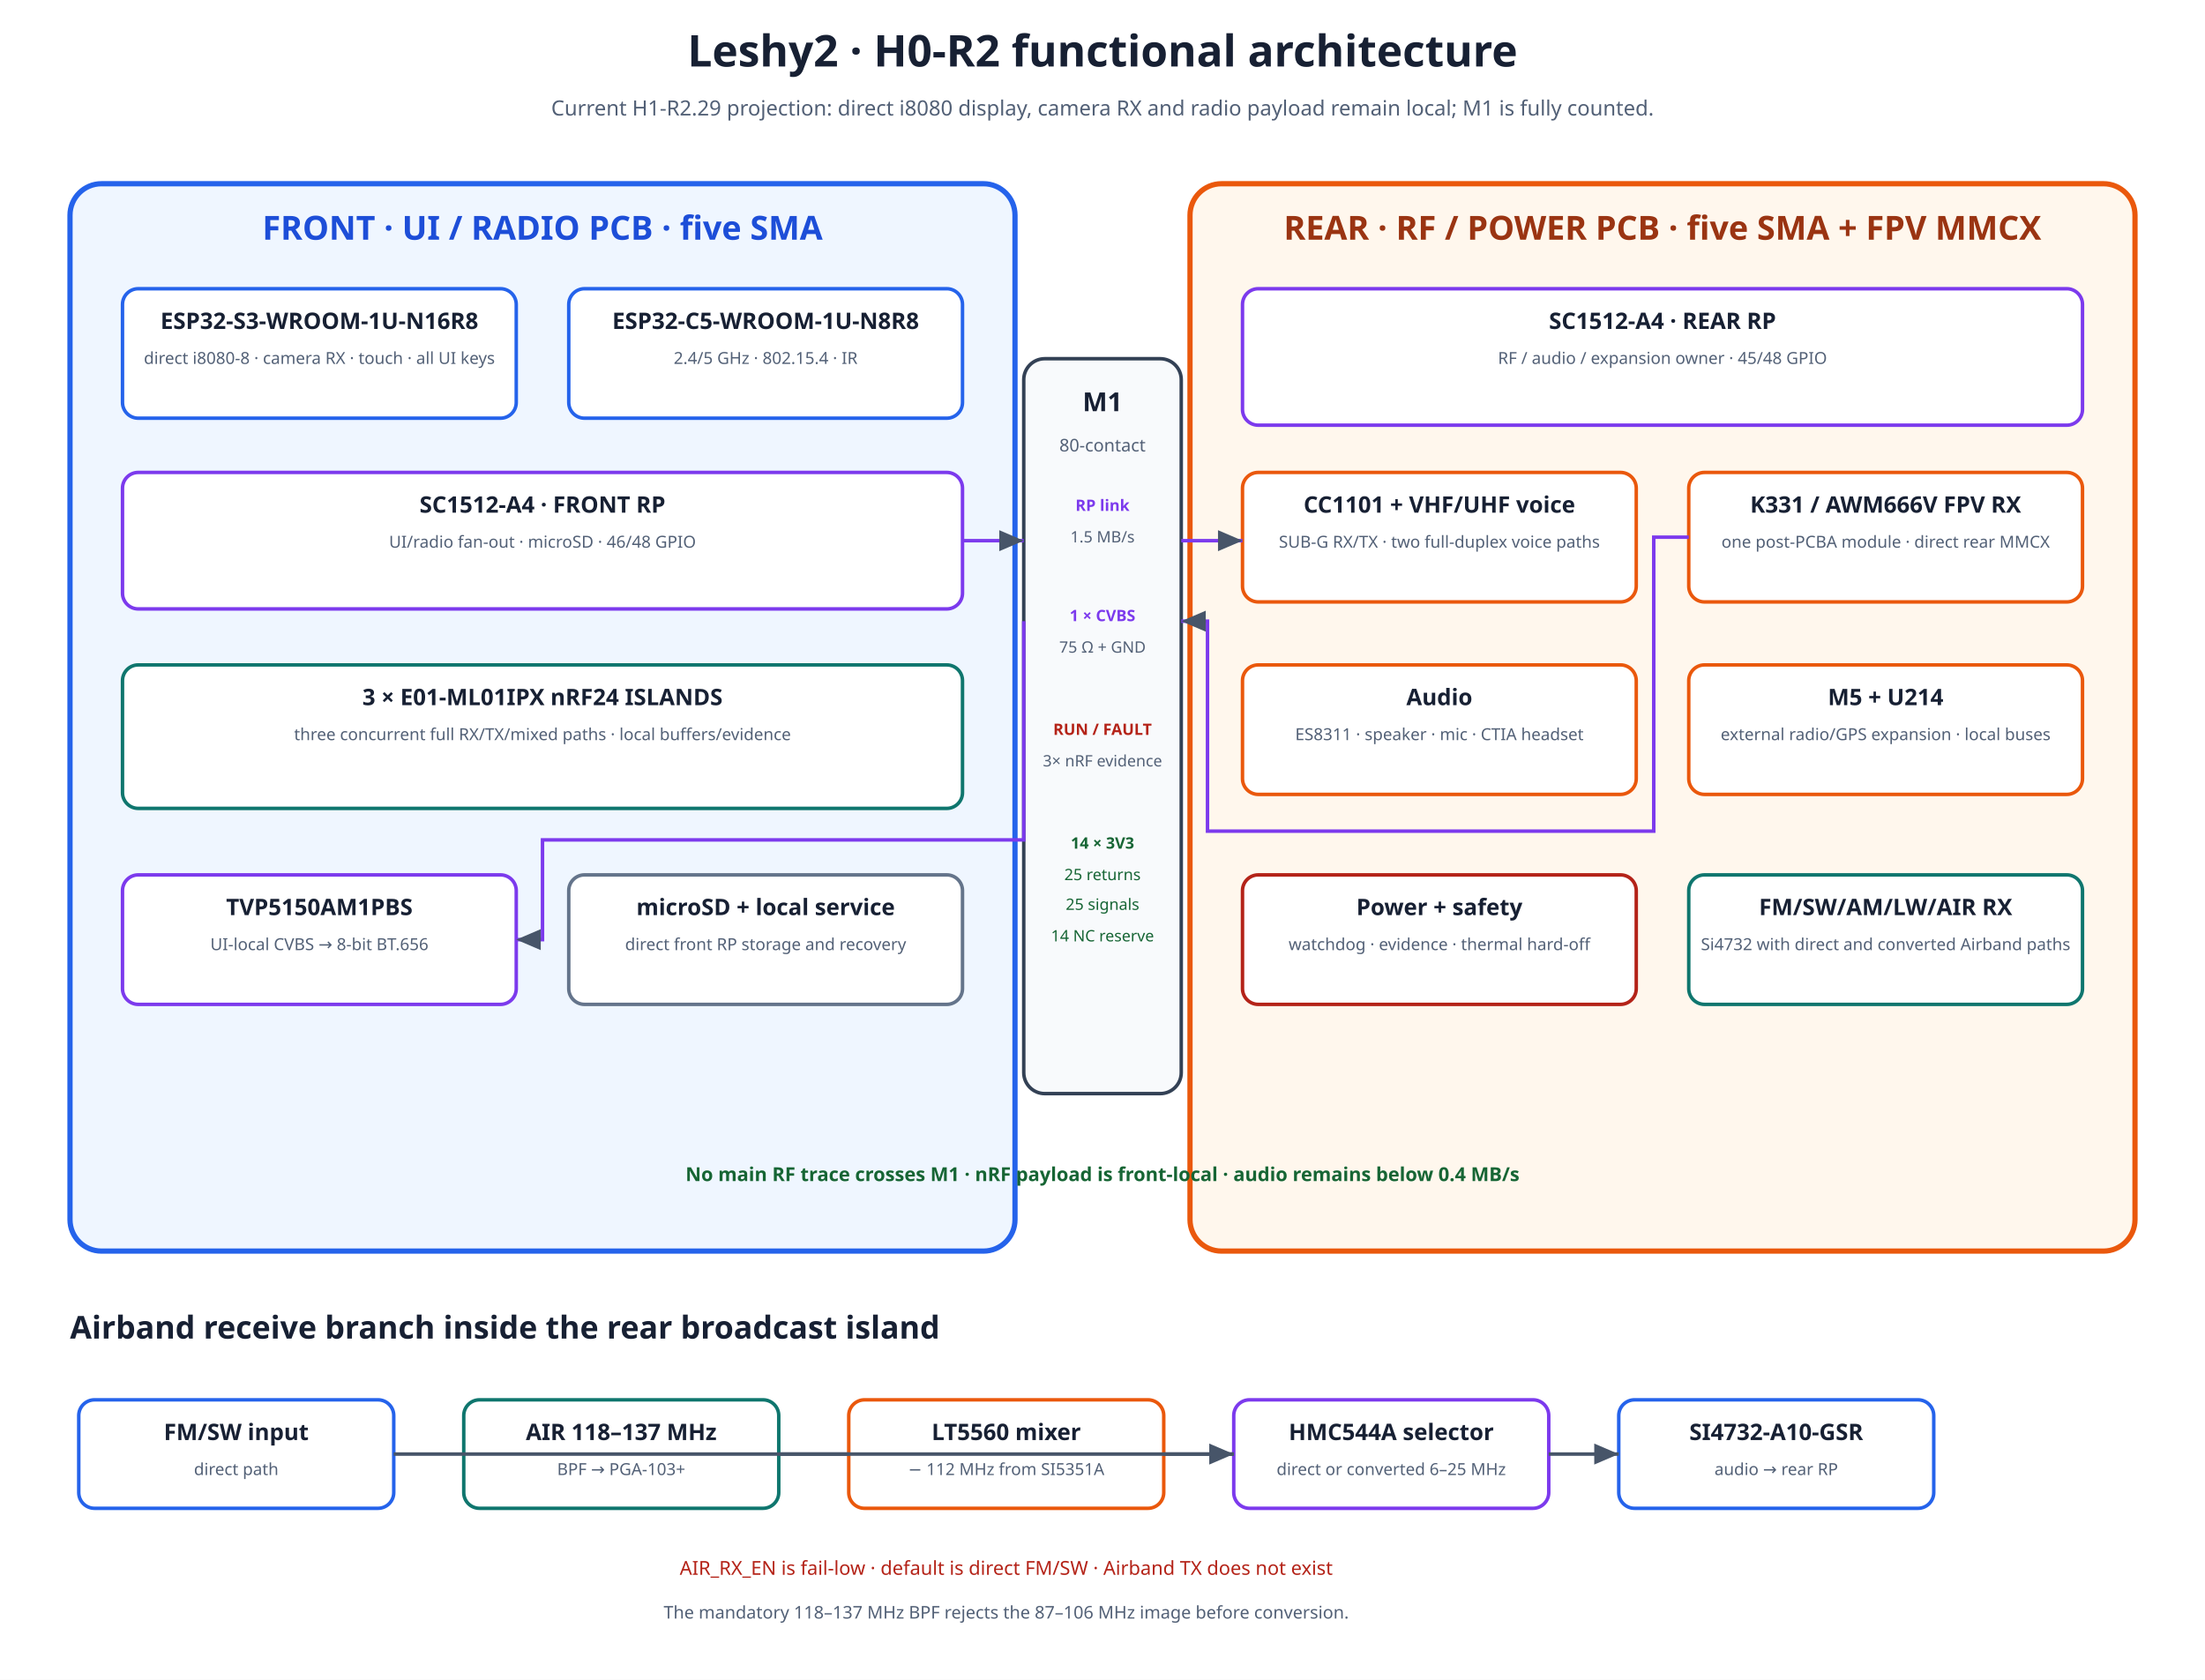
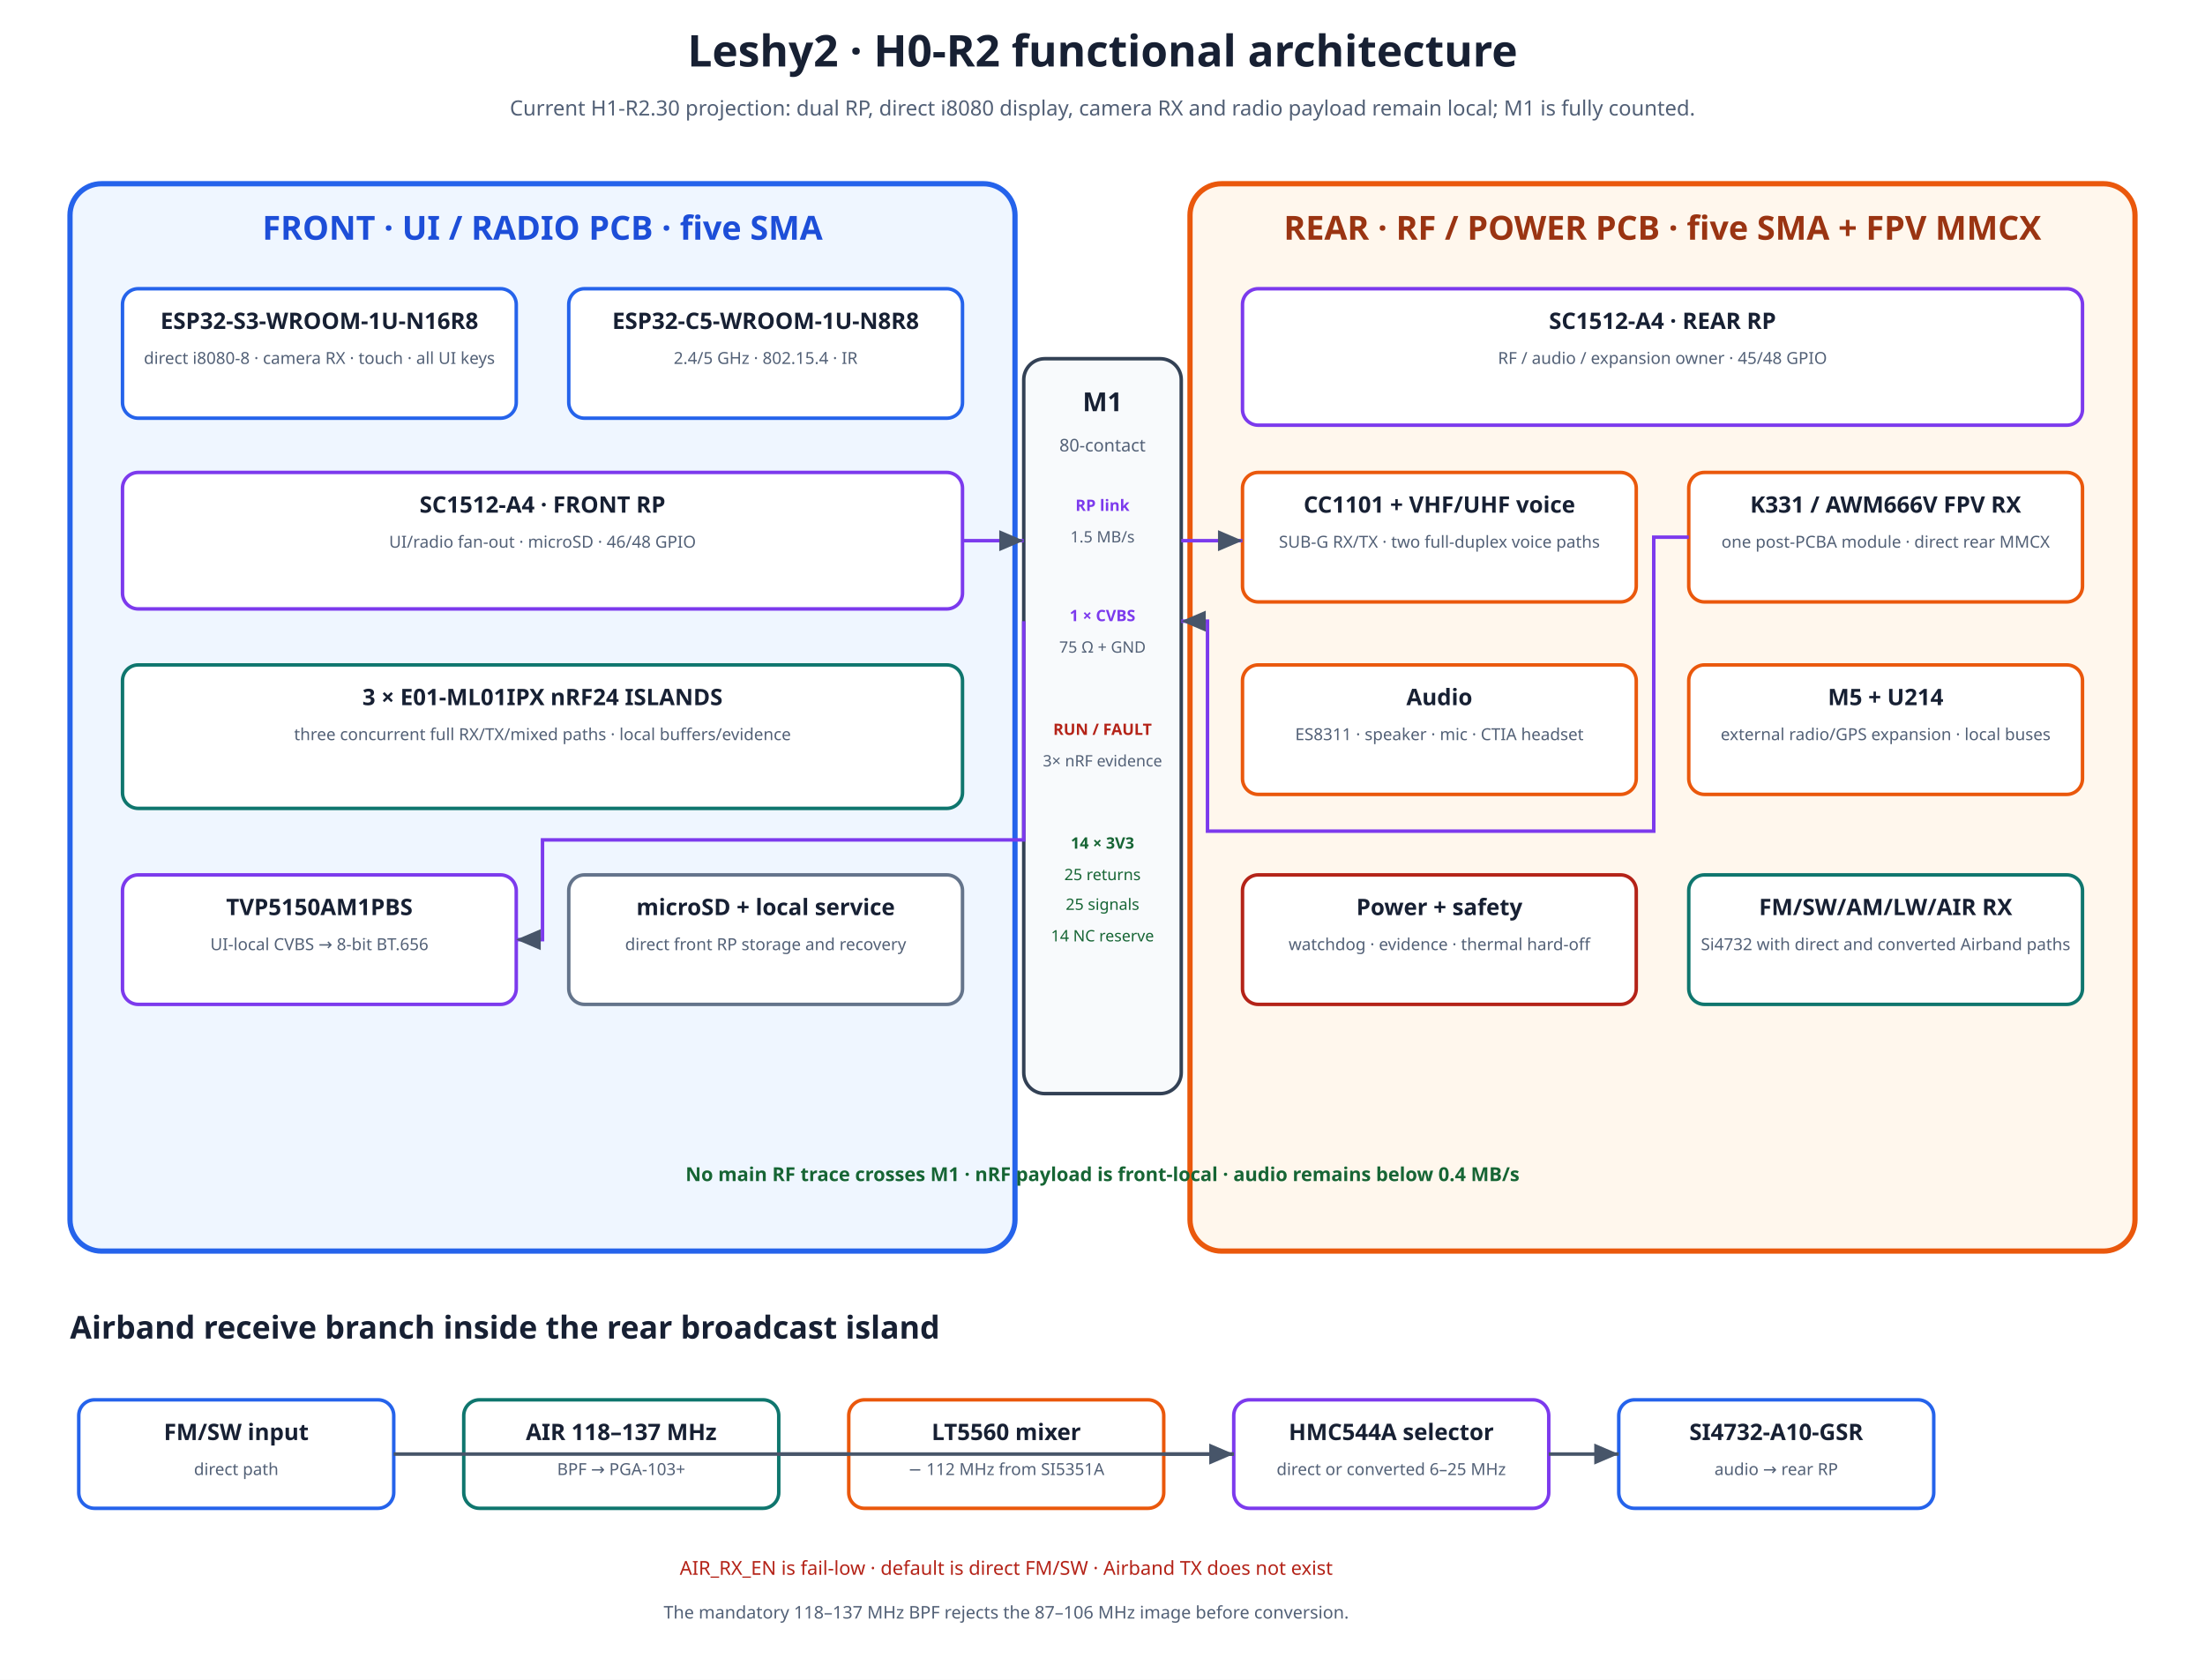
<svg xmlns="http://www.w3.org/2000/svg" width="1260" height="960" viewBox="0 0 1260 960">
  <defs>
    <marker id="a" markerWidth="8" markerHeight="8" refX="7" refY="3" orient="auto">
      <path d="M0 0 L7 3 L0 6z" fill="#475569" />
    </marker>
  </defs>
  <rect width="100%" height="100%" fill="#ffffff" />
  <text x="630" y="38" text-anchor="middle" font-family="sans-serif" font-size="25" font-weight="700" fill="#172033">Leshy2 · H0-R2 functional architecture</text>
-   <text x="630" y="66" text-anchor="middle" font-family="sans-serif" font-size="12" fill="#526076">Current H1-R2.29 projection: direct i8080 display, camera RX and radio payload remain local; M1 is fully counted.</text>
+   <text x="630" y="66" text-anchor="middle" font-family="sans-serif" font-size="12" fill="#526076">Current H1-R2.30 projection: dual RP, direct i8080 display, camera RX and radio payload remain local; M1 is fully counted.</text>
  <rect x="40" y="105" width="540" height="610" rx="18" fill="#eff6ff" stroke="#2563eb" stroke-width="3" />
  <rect x="680" y="105" width="540" height="610" rx="18" fill="#fff7ed" stroke="#ea580c" stroke-width="3" />
  <text x="310" y="137" text-anchor="middle" font-family="sans-serif" font-size="19" font-weight="700" fill="#1d4ed8">FRONT · UI / RADIO PCB · five SMA</text>
  <text x="950" y="137" text-anchor="middle" font-family="sans-serif" font-size="19" font-weight="700" fill="#9a3412">REAR · RF / POWER PCB · five SMA + FPV MMCX</text>
  <rect x="70" y="165" width="225" height="74" rx="9" fill="#ffffff" stroke="#2563eb" stroke-width="2" />
  <text x="182.5" y="188" text-anchor="middle" font-family="sans-serif" font-size="13" font-weight="700" fill="#172033">ESP32-S3-WROOM-1U-N16R8</text>
  <text x="182.5" y="208" text-anchor="middle" font-family="sans-serif" font-size="9.5" fill="#526076">direct i8080-8 · camera RX · touch · all UI keys</text>
  <rect x="325" y="165" width="225" height="74" rx="9" fill="#ffffff" stroke="#2563eb" stroke-width="2" />
  <text x="437.5" y="188" text-anchor="middle" font-family="sans-serif" font-size="13" font-weight="700" fill="#172033">ESP32-C5-WROOM-1U-N8R8</text>
  <text x="437.5" y="208" text-anchor="middle" font-family="sans-serif" font-size="9.5" fill="#526076">2.4/5 GHz · 802.15.4 · IR</text>
  <rect x="70" y="270" width="480" height="78" rx="9" fill="#ffffff" stroke="#7c3aed" stroke-width="2" />
  <text x="310.0" y="293" text-anchor="middle" font-family="sans-serif" font-size="13" font-weight="700" fill="#172033">SC1512-A4 · FRONT RP</text>
  <text x="310.0" y="313" text-anchor="middle" font-family="sans-serif" font-size="9.5" fill="#526076">UI/radio fan-out · microSD · 46/48 GPIO</text>
  <rect x="70" y="380" width="480" height="82" rx="9" fill="#ffffff" stroke="#0f766e" stroke-width="2" />
  <text x="310.0" y="403" text-anchor="middle" font-family="sans-serif" font-size="13" font-weight="700" fill="#172033">3 × E01-ML01IPX nRF24 ISLANDS</text>
  <text x="310.0" y="423" text-anchor="middle" font-family="sans-serif" font-size="9.5" fill="#526076">three concurrent full RX/TX/mixed paths · local buffers/evidence</text>
  <rect x="70" y="500" width="225" height="74" rx="9" fill="#ffffff" stroke="#7c3aed" stroke-width="2" />
  <text x="182.5" y="523" text-anchor="middle" font-family="sans-serif" font-size="13" font-weight="700" fill="#172033">TVP5150AM1PBS</text>
  <text x="182.5" y="543" text-anchor="middle" font-family="sans-serif" font-size="9.5" fill="#526076">UI-local CVBS → 8-bit BT.656</text>
  <rect x="325" y="500" width="225" height="74" rx="9" fill="#ffffff" stroke="#64748b" stroke-width="2" />
  <text x="437.5" y="523" text-anchor="middle" font-family="sans-serif" font-size="13" font-weight="700" fill="#172033">microSD + local service</text>
  <text x="437.5" y="543" text-anchor="middle" font-family="sans-serif" font-size="9.5" fill="#526076">direct front RP storage and recovery</text>
  <rect x="710" y="165" width="480" height="78" rx="9" fill="#ffffff" stroke="#7c3aed" stroke-width="2" />
  <text x="950.0" y="188" text-anchor="middle" font-family="sans-serif" font-size="13" font-weight="700" fill="#172033">SC1512-A4 · REAR RP</text>
  <text x="950.0" y="208" text-anchor="middle" font-family="sans-serif" font-size="9.5" fill="#526076">RF / audio / expansion owner · 45/48 GPIO</text>
  <rect x="710" y="270" width="225" height="74" rx="9" fill="#ffffff" stroke="#ea580c" stroke-width="2" />
  <text x="822.5" y="293" text-anchor="middle" font-family="sans-serif" font-size="13" font-weight="700" fill="#172033">CC1101 + VHF/UHF voice</text>
  <text x="822.5" y="313" text-anchor="middle" font-family="sans-serif" font-size="9.5" fill="#526076">SUB-G RX/TX · two full-duplex voice paths</text>
  <rect x="965" y="270" width="225" height="74" rx="9" fill="#ffffff" stroke="#ea580c" stroke-width="2" />
  <text x="1077.5" y="293" text-anchor="middle" font-family="sans-serif" font-size="13" font-weight="700" fill="#172033">K331 / AWM666V FPV RX</text>
  <text x="1077.5" y="313" text-anchor="middle" font-family="sans-serif" font-size="9.5" fill="#526076">one post-PCBA module · direct rear MMCX</text>
  <rect x="710" y="380" width="225" height="74" rx="9" fill="#ffffff" stroke="#ea580c" stroke-width="2" />
  <text x="822.5" y="403" text-anchor="middle" font-family="sans-serif" font-size="13" font-weight="700" fill="#172033">Audio</text>
  <text x="822.5" y="423" text-anchor="middle" font-family="sans-serif" font-size="9.5" fill="#526076">ES8311 · speaker · mic · CTIA headset</text>
  <rect x="965" y="380" width="225" height="74" rx="9" fill="#ffffff" stroke="#ea580c" stroke-width="2" />
  <text x="1077.5" y="403" text-anchor="middle" font-family="sans-serif" font-size="13" font-weight="700" fill="#172033">M5 + U214</text>
  <text x="1077.5" y="423" text-anchor="middle" font-family="sans-serif" font-size="9.5" fill="#526076">external radio/GPS expansion · local buses</text>
  <rect x="710" y="500" width="225" height="74" rx="9" fill="#ffffff" stroke="#b42318" stroke-width="2" />
  <text x="822.5" y="523" text-anchor="middle" font-family="sans-serif" font-size="13" font-weight="700" fill="#172033">Power + safety</text>
  <text x="822.5" y="543" text-anchor="middle" font-family="sans-serif" font-size="9.5" fill="#526076">watchdog · evidence · thermal hard-off</text>
  <rect x="965" y="500" width="225" height="74" rx="9" fill="#ffffff" stroke="#0f766e" stroke-width="2" />
  <text x="1077.5" y="523" text-anchor="middle" font-family="sans-serif" font-size="13" font-weight="700" fill="#172033">FM/SW/AM/LW/AIR RX</text>
  <text x="1077.5" y="543" text-anchor="middle" font-family="sans-serif" font-size="9.5" fill="#526076">Si4732 with direct and converted Airband paths</text>
  <rect x="585" y="205" width="90" height="420" rx="12" fill="#f8fafc" stroke="#334155" stroke-width="2" />
  <text x="630" y="235" text-anchor="middle" font-family="sans-serif" font-size="15" font-weight="700" fill="#172033">M1</text>
  <text x="630" y="258" text-anchor="middle" font-family="sans-serif" font-size="10" fill="#526076">80-contact</text>
  <text x="630" y="292" text-anchor="middle" font-family="sans-serif" font-size="9" font-weight="700" fill="#7c3aed">RP link</text>
  <text x="630" y="310" text-anchor="middle" font-family="sans-serif" font-size="9" fill="#526076">1.5 MB/s</text>
  <text x="630" y="355" text-anchor="middle" font-family="sans-serif" font-size="9" font-weight="700" fill="#7c3aed">1 × CVBS</text>
  <text x="630" y="373" text-anchor="middle" font-family="sans-serif" font-size="9" fill="#526076">75 Ω + GND</text>
  <text x="630" y="420" text-anchor="middle" font-family="sans-serif" font-size="9" font-weight="700" fill="#b42318">RUN / FAULT</text>
  <text x="630" y="438" text-anchor="middle" font-family="sans-serif" font-size="9" fill="#526076">3× nRF evidence</text>
  <text x="630" y="485" text-anchor="middle" font-family="sans-serif" font-size="9" font-weight="700" fill="#166534">14 × 3V3</text>
  <text x="630" y="503" text-anchor="middle" font-family="sans-serif" font-size="9" fill="#166534">25 returns</text>
  <text x="630" y="520" text-anchor="middle" font-family="sans-serif" font-size="9" fill="#166534">25 signals</text>
  <text x="630" y="538" text-anchor="middle" font-family="sans-serif" font-size="9" fill="#166534">14 NC reserve</text>
  <line x1="550" y1="309" x2="585" y2="309" stroke="#7c3aed" stroke-width="2" marker-end="url(#a)" />
  <line x1="675" y1="309" x2="710" y2="309" stroke="#7c3aed" stroke-width="2" marker-end="url(#a)" />
  <path d="M965 307 H945 V475 H690 V355 H675" fill="none" stroke="#7c3aed" stroke-width="2" marker-end="url(#a)" />
  <path d="M585 355 V480 H310 V537 H295" fill="none" stroke="#7c3aed" stroke-width="2" marker-end="url(#a)" />
  <text x="630" y="675" text-anchor="middle" font-family="sans-serif" font-size="11" font-weight="700" fill="#166534">No main RF trace crosses M1 · nRF payload is front-local · audio remains below 0.4 MB/s</text>
  <text x="40" y="765" font-family="sans-serif" font-size="18" font-weight="700" fill="#172033">Airband receive branch inside the rear broadcast island</text>
  <rect x="45" y="800" width="180" height="62" rx="9" fill="#ffffff" stroke="#2563eb" stroke-width="2" />
  <text x="135.0" y="823" text-anchor="middle" font-family="sans-serif" font-size="13" font-weight="700" fill="#172033">FM/SW input</text>
  <text x="135.0" y="843" text-anchor="middle" font-family="sans-serif" font-size="9.5" fill="#526076">direct path</text>
  <rect x="265" y="800" width="180" height="62" rx="9" fill="#ffffff" stroke="#0f766e" stroke-width="2" />
  <text x="355.0" y="823" text-anchor="middle" font-family="sans-serif" font-size="13" font-weight="700" fill="#172033">AIR 118–137 MHz</text>
  <text x="355.0" y="843" text-anchor="middle" font-family="sans-serif" font-size="9.5" fill="#526076">BPF → PGA-103+</text>
  <rect x="485" y="800" width="180" height="62" rx="9" fill="#ffffff" stroke="#ea580c" stroke-width="2" />
  <text x="575.0" y="823" text-anchor="middle" font-family="sans-serif" font-size="13" font-weight="700" fill="#172033">LT5560 mixer</text>
  <text x="575.0" y="843" text-anchor="middle" font-family="sans-serif" font-size="9.5" fill="#526076">− 112 MHz from SI5351A</text>
  <rect x="705" y="800" width="180" height="62" rx="9" fill="#ffffff" stroke="#7c3aed" stroke-width="2" />
  <text x="795.0" y="823" text-anchor="middle" font-family="sans-serif" font-size="13" font-weight="700" fill="#172033">HMC544A selector</text>
  <text x="795.0" y="843" text-anchor="middle" font-family="sans-serif" font-size="9.5" fill="#526076">direct or converted 6–25 MHz</text>
  <rect x="925" y="800" width="180" height="62" rx="9" fill="#ffffff" stroke="#2563eb" stroke-width="2" />
  <text x="1015.0" y="823" text-anchor="middle" font-family="sans-serif" font-size="13" font-weight="700" fill="#172033">SI4732-A10-GSR</text>
  <text x="1015.0" y="843" text-anchor="middle" font-family="sans-serif" font-size="9.5" fill="#526076">audio → rear RP</text>
  <path d="M225 831 H705" fill="none" stroke="#475569" stroke-width="2" marker-end="url(#a)" />
  <path d="M445 831 H485 M665 831 H705 M885 831 H925" fill="none" stroke="#475569" stroke-width="2" marker-end="url(#a)" />
  <text x="575" y="900" text-anchor="middle" font-family="sans-serif" font-size="11" fill="#b42318">AIR_RX_EN is fail-low · default is direct FM/SW · Airband TX does not exist</text>
  <text x="575" y="925" text-anchor="middle" font-family="sans-serif" font-size="10" fill="#526076">The mandatory 118–137 MHz BPF rejects the 87–106 MHz image before conversion.</text>
</svg>
